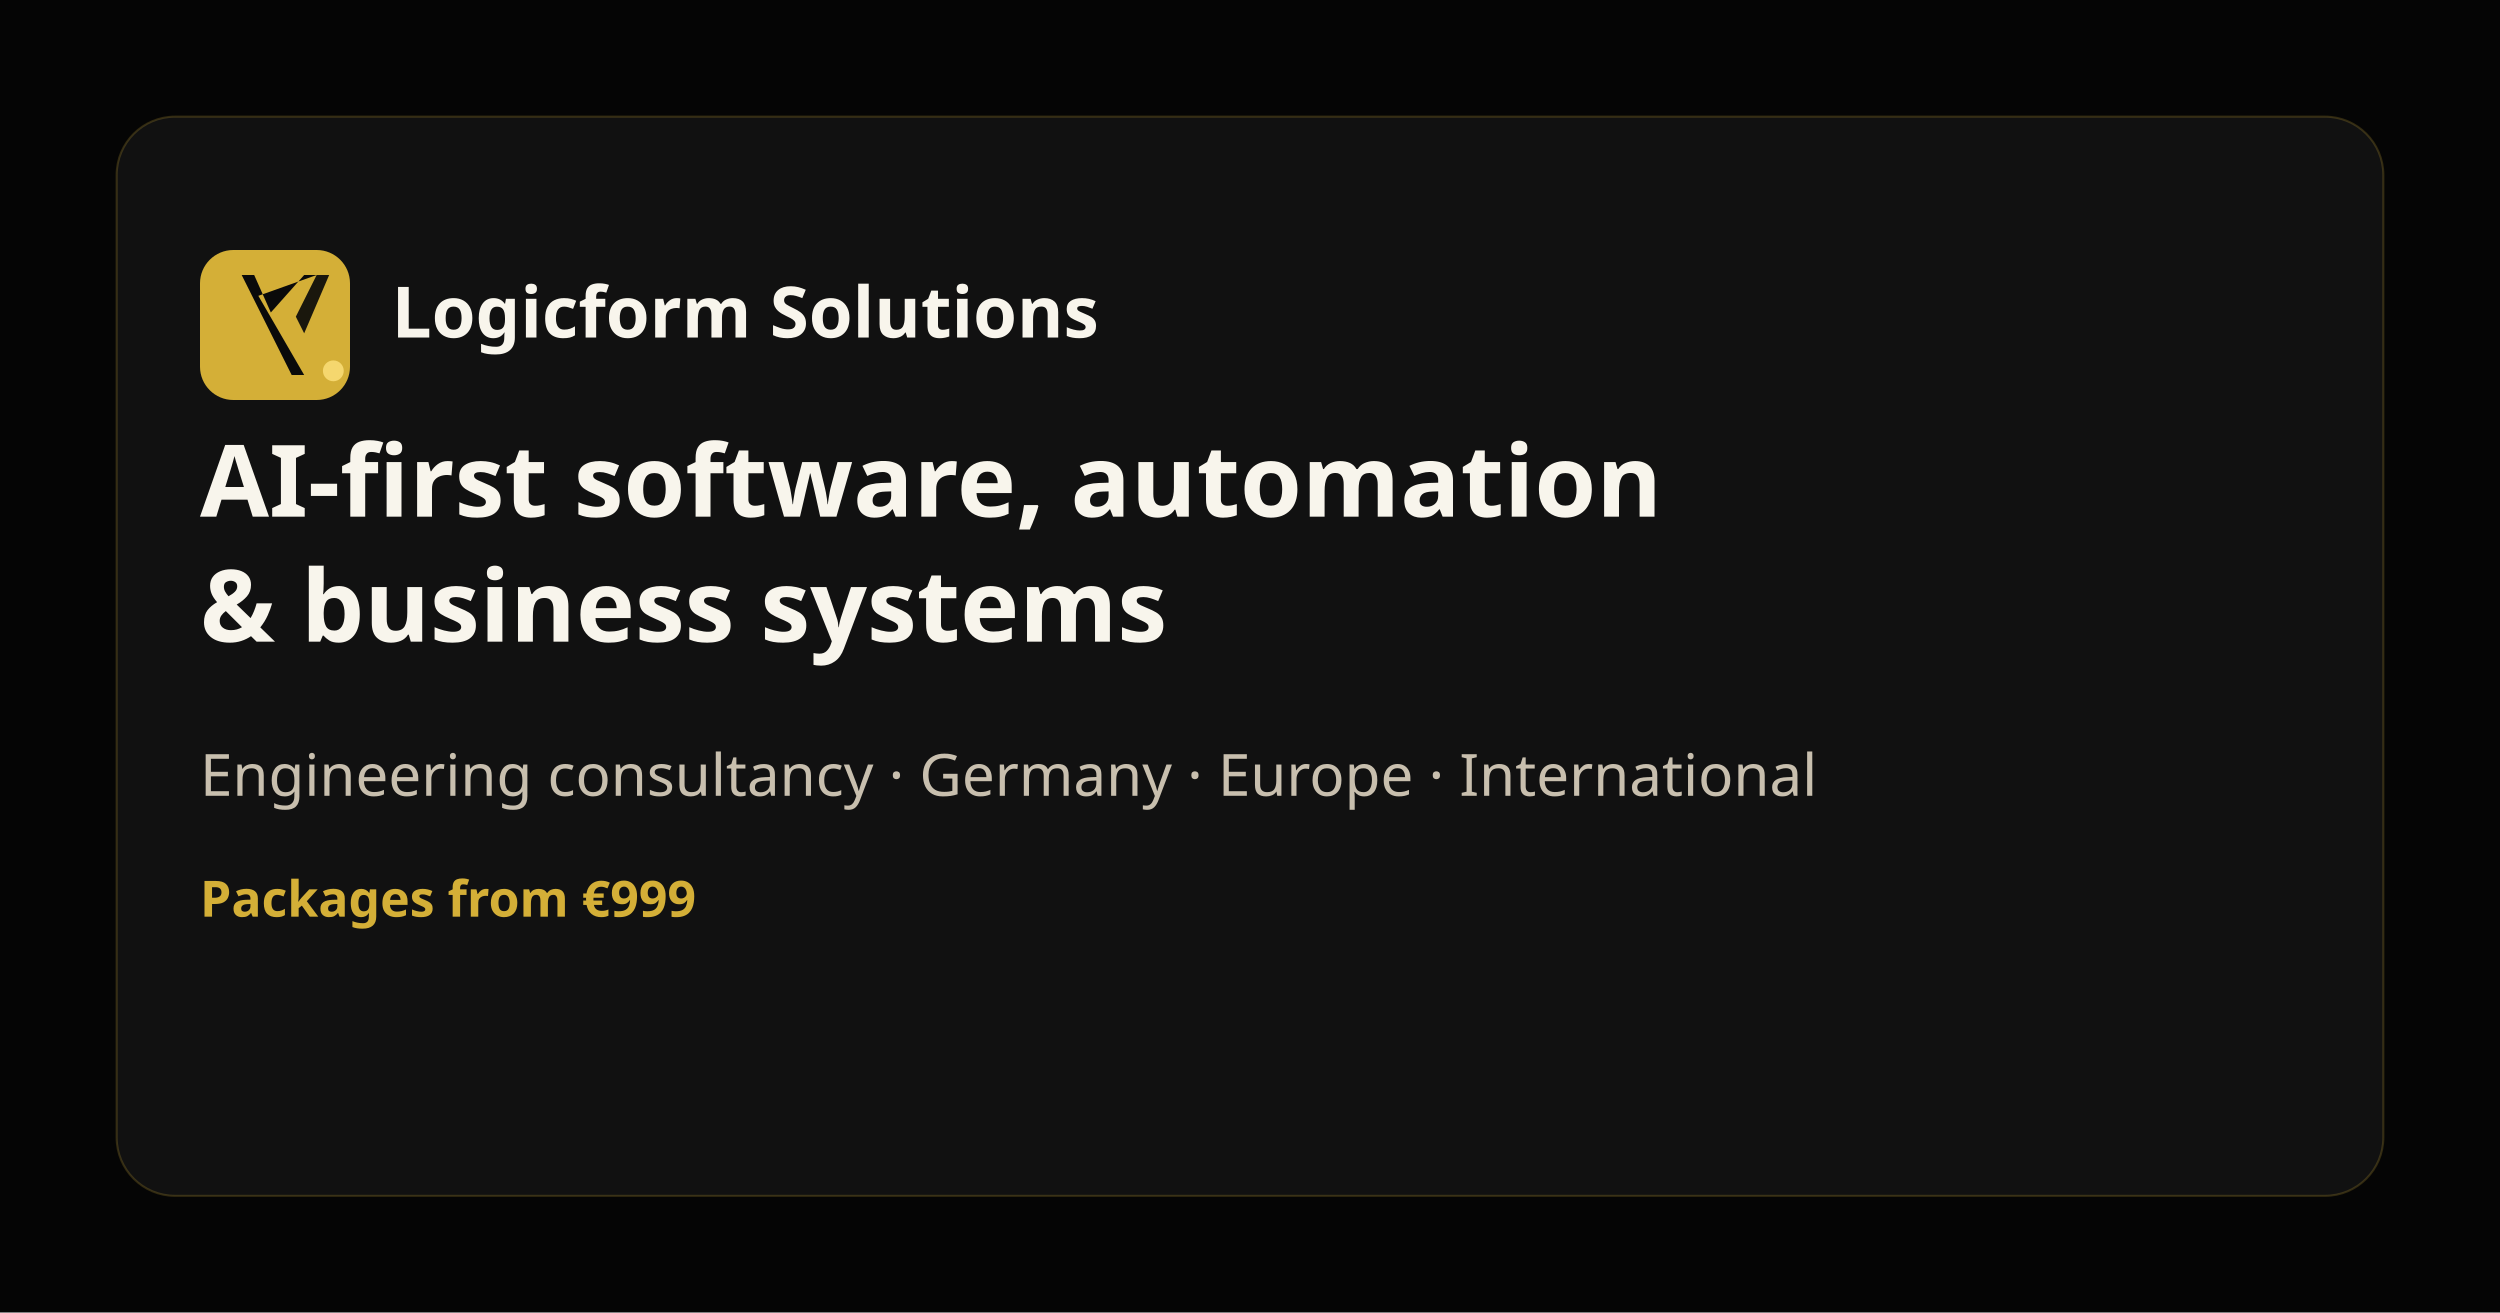
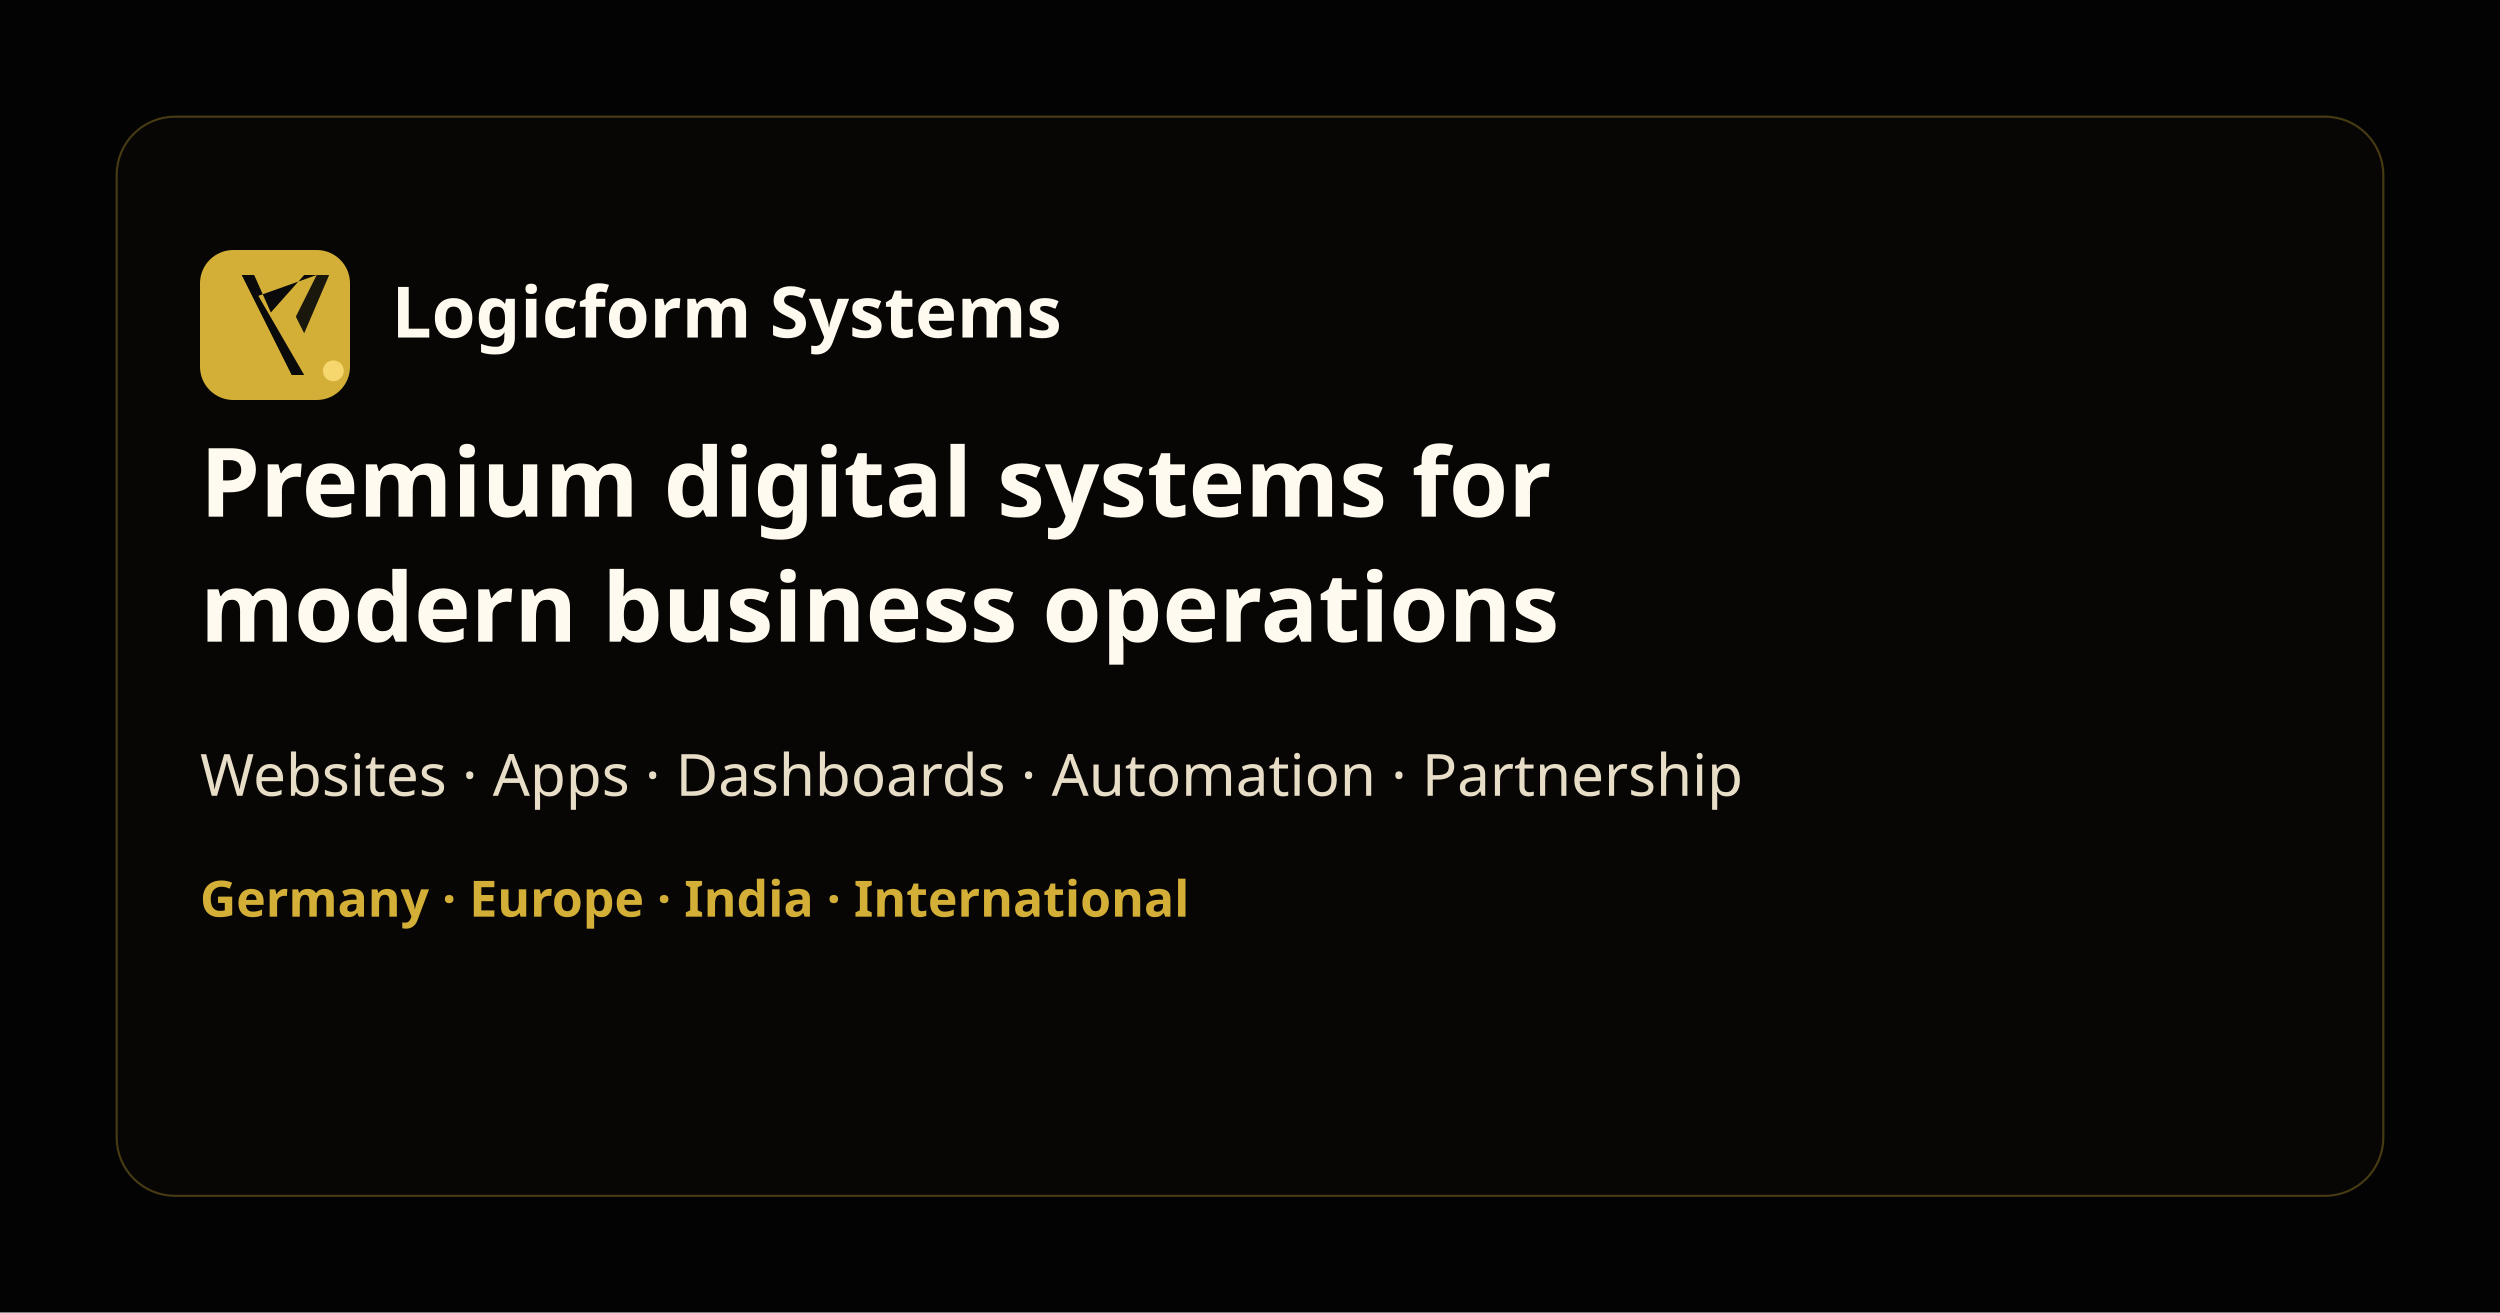
<svg xmlns="http://www.w3.org/2000/svg" width="1200" height="630" viewBox="0 0 1200 630" fill="none">
-   <rect width="1200" height="630" fill="#050505" />
-   <rect x="56" y="56" width="1088" height="518" rx="28" fill="#111111" stroke="rgba(212,175,55,0.22)" />
+   <rect width="1200" height="630" fill="#030303" />
+   <rect x="56" y="56" width="1088" height="518" rx="28" fill="#070604" stroke="rgba(212,175,55,0.32)" />
  <rect x="96" y="120" width="72" height="72" rx="16" fill="#d4af37" />
  <path d="M116 132L140 180H146L124 142L152 132H146L130 150L122 132H116Z" fill="#0a0a0a" />
  <path d="M158 132H152L142 152L146 160L158 132Z" fill="#0a0a0a" fill-opacity="0.92" />
  <circle cx="160" cy="178" r="5" fill="#f5d76e" />
-   <text x="188" y="162" fill="#f8f5ec" font-family="system-ui, sans-serif" font-size="34" font-weight="600">Logicform Solutions</text>
-   <text x="96" y="248" fill="#f8f5ec" font-family="system-ui, sans-serif" font-size="48" font-weight="600">AI-first software, automation</text>
-   <text x="96" y="308" fill="#f8f5ec" font-family="system-ui, sans-serif" font-size="48" font-weight="600">&amp; business systems</text>
-   <text x="96" y="382" fill="#c8bfae" font-family="system-ui, sans-serif" font-size="28">Engineering consultancy · Germany · Europe · International</text>
-   <text x="96" y="440" fill="#d4af37" font-family="system-ui, sans-serif" font-size="24" font-weight="600">Packages from €999</text>
+   <text x="188" y="162" fill="#fffaf0" font-family="system-ui, sans-serif" font-size="34" font-weight="600">Logicform Systems</text>
+   <text x="96" y="248" fill="#fffaf0" font-family="system-ui, sans-serif" font-size="46" font-weight="600">Premium digital systems for</text>
+   <text x="96" y="308" fill="#fffaf0" font-family="system-ui, sans-serif" font-size="46" font-weight="600">modern business operations</text>
+   <text x="96" y="382" fill="#e8ddc6" font-family="system-ui, sans-serif" font-size="28">Websites · Apps · Dashboards · Automation · Partnership</text>
+   <text x="96" y="440" fill="#d4af37" font-family="system-ui, sans-serif" font-size="24" font-weight="600">Germany · Europe · India · International</text>
</svg>
